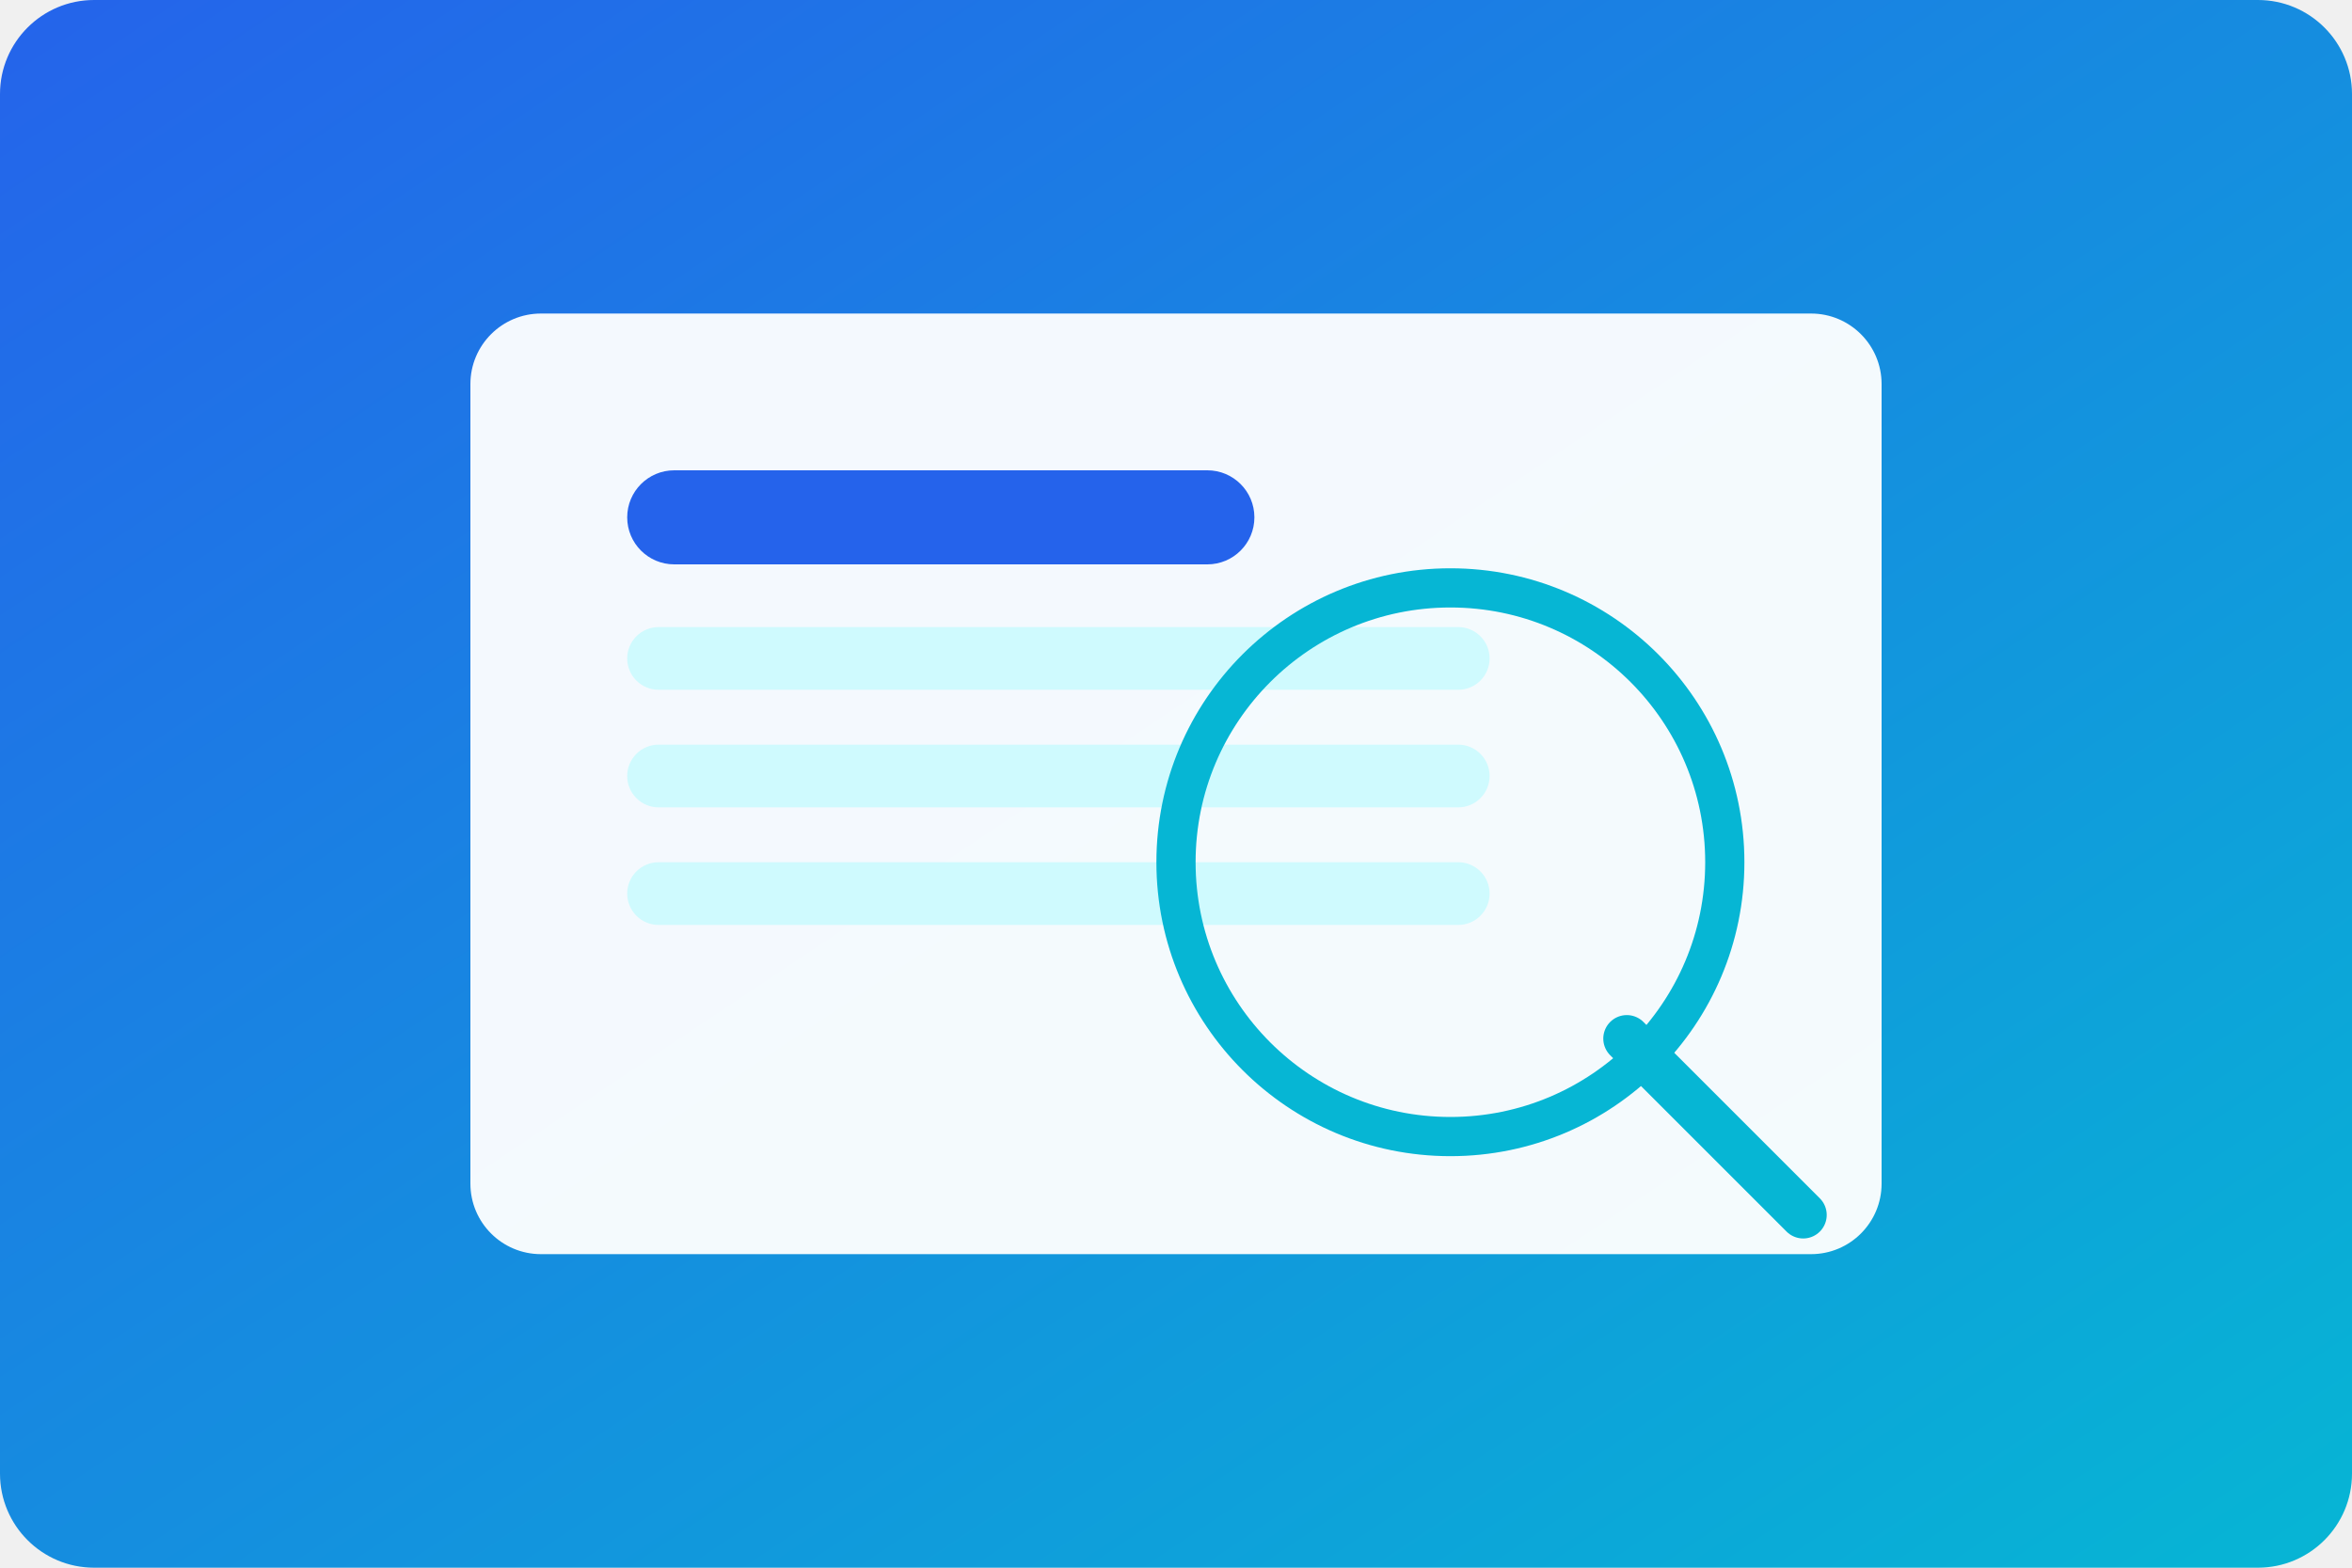
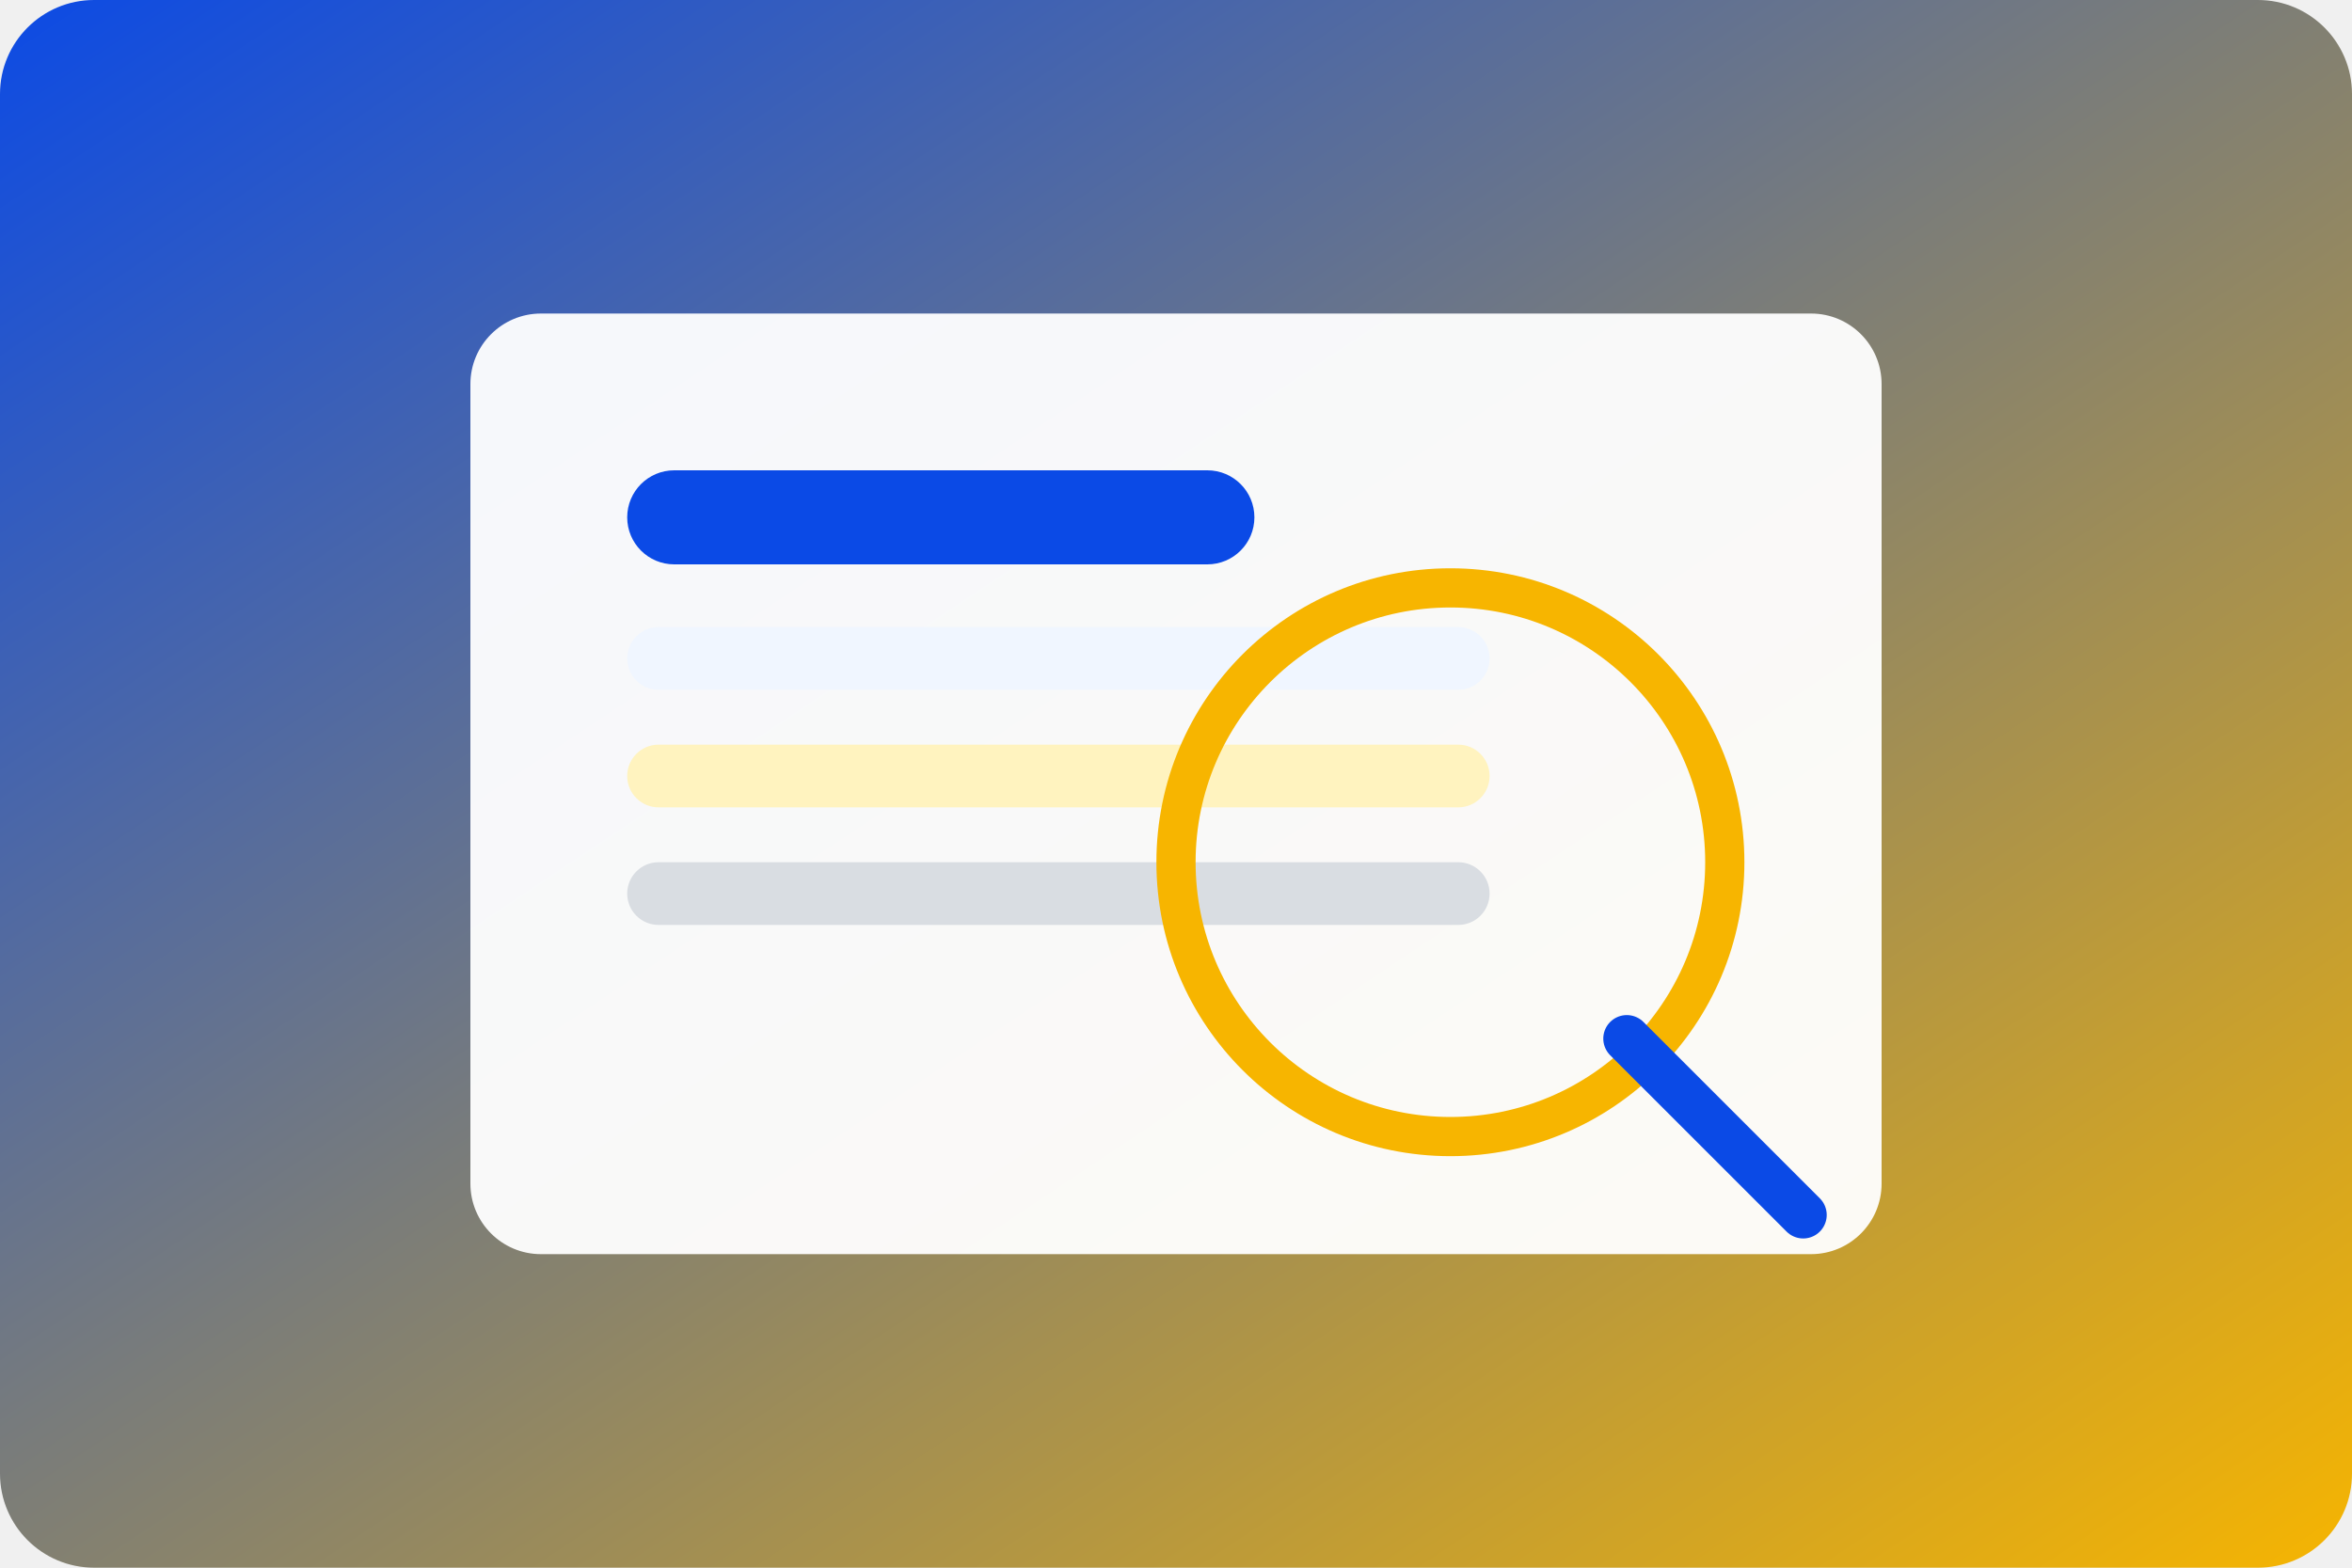
<svg xmlns="http://www.w3.org/2000/svg" viewBox="0 0 600 400" role="img" aria-labelledby="title desc">
  <defs>
    <linearGradient id="bg3" x1="0%" x2="100%" y1="0%" y2="100%">
-       <stop offset="0%" stop-color="#2563eb" />
-       <stop offset="100%" stop-color="#06b6d4" />
+       <stop offset="0%" stop-color="#0b4ae6" />
+       <stop offset="100%" stop-color="#f7b500" />
    </linearGradient>
  </defs>
  <rect width="600" height="400" rx="24" fill="url(#bg3)" />
  <rect x="120" y="80" width="360" height="240" rx="18" fill="#ffffff" opacity="0.95" />
-   <rect x="160" y="120" width="160" height="24" rx="12" fill="#2563eb" />
-   <rect x="160" y="160" width="220" height="16" rx="8" fill="#cffafe" />
-   <rect x="160" y="190" width="220" height="16" rx="8" fill="#cffafe" />
-   <rect x="160" y="220" width="220" height="16" rx="8" fill="#cffafe" />
-   <circle cx="370" cy="220" r="70" fill="none" stroke="#06b6d4" stroke-width="10" />
-   <line x1="415" y1="265" x2="460" y2="310" stroke="#06b6d4" stroke-width="12" stroke-linecap="round" />
+   <rect x="160" y="120" width="160" height="24" rx="12" fill="#0b4ae6" />
+   <rect x="160" y="160" width="220" height="16" rx="8" fill="#f0f6ff" />
+   <rect x="160" y="190" width="220" height="16" rx="8" fill="#fff3bf" />
+   <rect x="160" y="220" width="220" height="16" rx="8" fill="#d9dde2" />
+   <circle cx="370" cy="220" r="70" fill="none" stroke="#f7b500" stroke-width="10" />
+   <line x1="415" y1="265" x2="460" y2="310" stroke="#0b4ae6" stroke-width="12" stroke-linecap="round" />
</svg>
